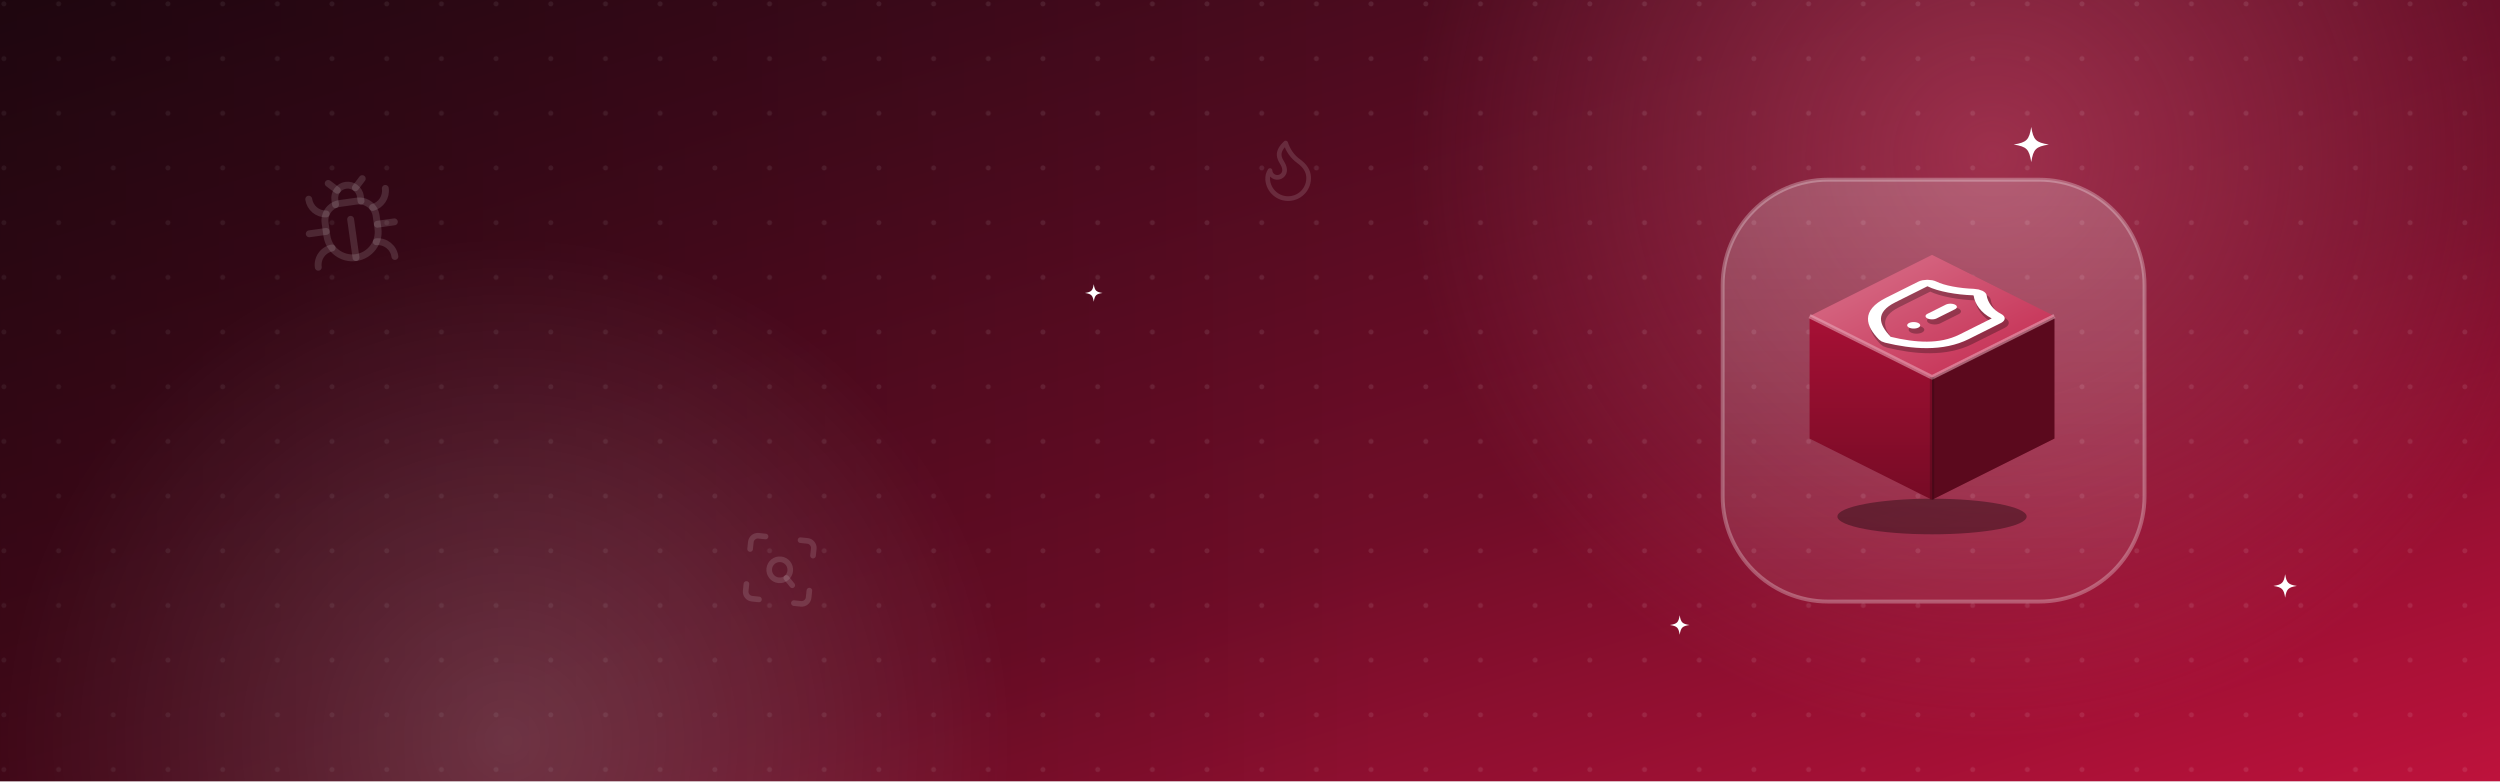
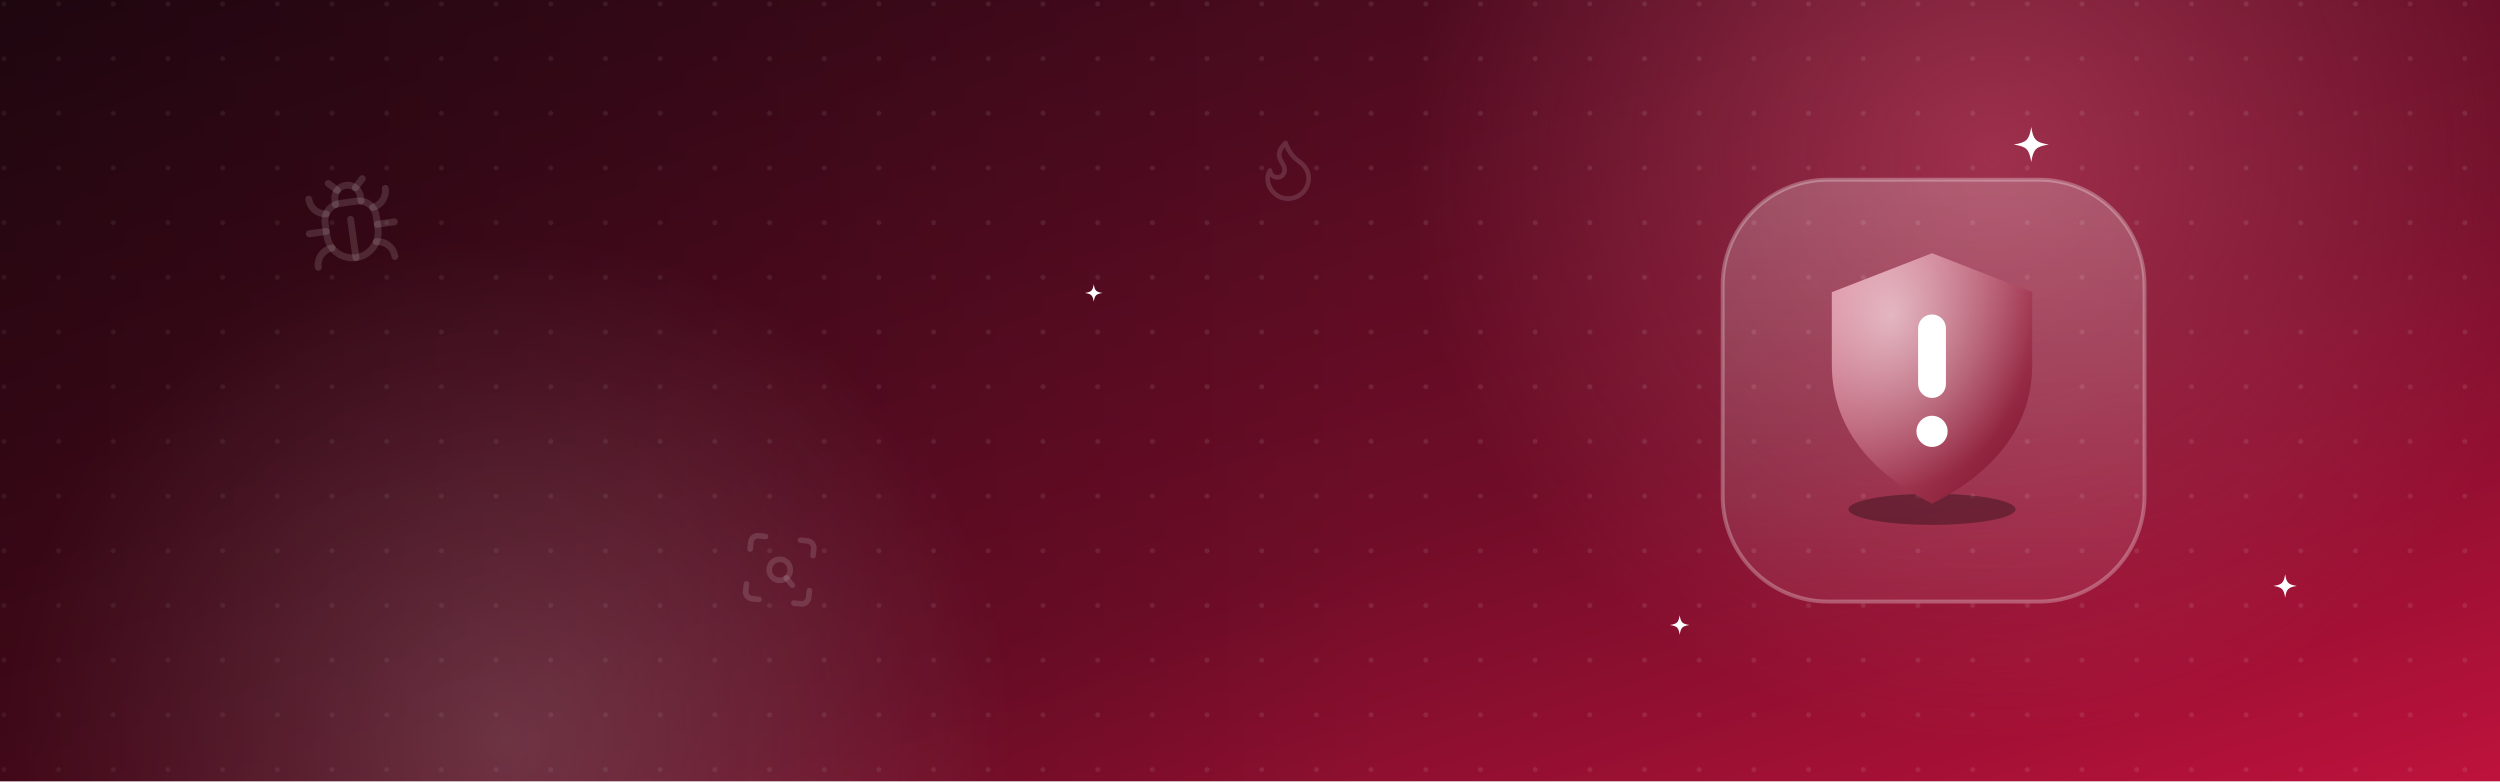
<svg xmlns="http://www.w3.org/2000/svg" viewBox="0 0 1280 400" role="img" aria-hidden="true">
  <defs>
    <linearGradient id="bg" x1="0" y1="0" x2="1" y2="1">
      <stop offset="0" stop-color="#2e0917" />
      <stop offset=".62" stop-color="#700d28" />
      <stop offset="1" stop-color="#be123c" />
    </linearGradient>
    <radialGradient id="o1">
      <stop offset="0" stop-color="#ce4d6d" stop-opacity=".55" />
      <stop offset="1" stop-color="#ce4d6d" stop-opacity="0" />
    </radialGradient>
    <radialGradient id="o2">
      <stop offset="0" stop-color="#ffffff" stop-opacity=".22" />
      <stop offset="1" stop-color="#ffffff" stop-opacity="0" />
    </radialGradient>
    <pattern id="dots" width="28" height="28" patternUnits="userSpaceOnUse">
      <circle cx="2" cy="2" r="1.3" fill="#ffffff" fill-opacity=".09" />
    </pattern>
    <linearGradient id="glass" x1="0" y1="0" x2="0" y2="1">
      <stop offset="0" stop-color="#ffffff" stop-opacity=".22" />
      <stop offset="1" stop-color="#ffffff" stop-opacity=".06" />
    </linearGradient>
    <linearGradient id="fade" x1="0" y1="0" x2="1" y2="0">
      <stop offset="0" stop-color="#000" stop-opacity=".35" />
      <stop offset=".55" stop-color="#000" stop-opacity="0" />
    </linearGradient>
-     <linearGradient id="bbt" x1="0" y1="0" x2="1" y2="1">
-       <stop offset="0" stop-color="#d9768e" />
-       <stop offset="1" stop-color="#c3254c" />
+     <linearGradient id="bbm" x1="0" y1="0" x2="1" y2="1">
+       <stop offset="0" stop-color="#db7d94" />
+       <stop offset="1" stop-color="#7c0c27" />
    </linearGradient>
-     <linearGradient id="bbl" x1="0" y1="0" x2="0" y2="1">
-       <stop offset="0" stop-color="#a71035" />
-       <stop offset="1" stop-color="#760b25" />
+     <linearGradient id="bbv" x1="0" y1="0" x2="0" y2="1">
+       <stop offset="0" stop-color="#db7d94" />
+       <stop offset="1" stop-color="#be123c" />
    </linearGradient>
-     <linearGradient id="bbsh" x1="0" y1="0" x2="1" y2="0">
+     <linearGradient id="bbw" x1="0" y1="0" x2="0" y2="1">
+       <stop offset="0" stop-color="#ffffff" />
+       <stop offset="1" stop-color="#dfe5ee" />
+     </linearGradient>
+     <linearGradient id="bbg" x1="0" y1="0" x2="0" y2="1">
+       <stop offset="0" stop-color="#ffe08a" />
+       <stop offset="1" stop-color="#f2a62b" />
+     </linearGradient>
+     <radialGradient id="bbh" cx=".3" cy=".25" r=".7">
+       <stop offset="0" stop-color="#fff" stop-opacity=".55" />
+       <stop offset="1" stop-color="#fff" stop-opacity="0" />
+     </radialGradient>
+     <linearGradient id="bbs" x1="0" y1="0" x2="1" y2="0">
      <stop offset="0" stop-color="#fff" stop-opacity="0" />
-       <stop offset=".5" stop-color="#fff" stop-opacity=".55" />
+       <stop offset=".5" stop-color="#fff" stop-opacity=".6" />
      <stop offset="1" stop-color="#fff" stop-opacity="0" />
    </linearGradient>
-     <clipPath id="bbc">
-       <path d="M32 10 L54 21 L32 32 L10 21 Z" />
-     </clipPath>
  </defs>
  <style>.b1,.b2,.f,.s,.k{transform-box:fill-box;transform-origin:50% 50%}
@keyframes b1{to{transform:translate(-90px,40px) scale(1.15)}}@keyframes b2{to{transform:translate(70px,-30px) scale(.9)}}
@keyframes f{0%,100%{transform:translateY(0)}50%{transform:translateY(-10px)}}
@keyframes s{0%,100%{opacity:.25;transform:scale(.5) rotate(0)}50%{opacity:.95;transform:scale(1) rotate(45deg)}}
@keyframes k{0%,100%{transform:translateY(0)}50%{transform:translateY(-6px)}}
.b1{animation:b1 16s ease-in-out infinite alternate}.b2{animation:b2 19s ease-in-out infinite alternate}
.f{animation:f 9s ease-in-out infinite}.f1{animation-duration:11s;animation-delay:-3s}.f2{animation-duration:13s;animation-delay:-6s}
.s{animation:s 3.4s ease-in-out infinite}.k{animation:k 6s ease-in-out infinite}
- @media (prefers-reduced-motion:reduce){.b1,.b2,.f,.s,.k{animation:none!important}}.bbbob,.bbshadow{transform-box:fill-box;transform-origin:50% 50%}@keyframes bbb{0%,100%{transform:translateY(0)}50%{transform:translateY(-2.2px)}}@keyframes bbsd{0%,100%{transform:scaleX(1);opacity:.35}50%{transform:scaleX(.86);opacity:.22}}@keyframes bbs{0%,55%{transform:translateX(0)}100%{transform:translateX(78px)}}@keyframes bbg{0%,100%{opacity:.9}50%{opacity:1}}.bbbob{animation:bbb 4.2s ease-in-out infinite}.bbshadow{animation:bbsd 4.2s ease-in-out infinite}.bbshine{animation:bbs 5.5s ease-in-out infinite}.bbglow{animation:bbg 4.2s ease-in-out infinite}</style>
+ @media (prefers-reduced-motion:reduce){.b1,.b2,.f,.s,.k{animation:none!important}}.bbfl,.bbpu,.bbbl,.bbsp,.bbwg,.bbri,.bbsd,.bbpop{transform-box:fill-box;transform-origin:50% 50%}.bbgr{transform-box:fill-box;transform-origin:50% 100%}@keyframes bbfl{0%,100%{transform:translateY(0)}50%{transform:translateY(-2px)}}.bbfl{animation:bbfl 4.2s ease-in-out infinite}@keyframes bbsd{0%,100%{transform:scaleX(1);opacity:.32}50%{transform:scaleX(.85);opacity:.2}}.bbsd{animation:bbsd 4.2s ease-in-out infinite}@keyframes bbpu{0%,100%{opacity:.55}50%{opacity:1}}.bbpu{animation:bbpu 2.4s ease-in-out infinite}@keyframes bbbl{0%,44%,56%,100%{opacity:1}50%{opacity:.15}}.bbbl{animation:bbbl 3s steps(1,end) infinite}@keyframes bbsp{to{transform:rotate(360deg)}}.bbsp{animation:bbsp 14s linear infinite}@keyframes bbwg{0%,100%{transform:rotate(-6deg)}50%{transform:rotate(6deg)}}.bbwg{animation:bbwg 3.4s ease-in-out infinite}@keyframes bbri{0%{transform:translateY(2px);opacity:.7}100%{transform:translateY(-3.5px);opacity:1}}.bbri{animation:bbri 1.6s ease-in-out infinite alternate}@keyframes bbgr{0%,100%{transform:scaleY(.55)}50%{transform:scaleY(1)}}.bbgr{animation:bbgr 2.8s ease-in-out infinite}@keyframes bbpop{0%,100%{transform:scale(.9)}50%{transform:scale(1.08)}}.bbpop{animation:bbpop 2.6s ease-in-out infinite}@keyframes bbsh{0%,60%{transform:translateX(-30px)}100%{transform:translateX(70px)}}.bbsh{animation:bbsh 5s ease-in-out infinite}@keyframes bbdash{to{stroke-dashoffset:-40}}.bbdash{animation:bbdash 2.4s linear infinite}@keyframes bbsw{0%,100%{transform:rotate(-50deg)}50%{transform:rotate(35deg)}}</style>
  <rect width="1280" height="400" fill="url(#bg)" />
  <circle class="b1" cx="1020" cy="80" r="300" fill="url(#o1)" />
  <circle class="b2" cx="260" cy="380" r="260" fill="url(#o2)" />
  <rect width="1280" height="400" fill="url(#dots)" />
  <rect width="1280" height="400" fill="url(#fade)" />
  <g transform="translate(150 92) rotate(-8) scale(2.2)">
    <g class="f f0" fill="none" stroke="#ffffff" stroke-opacity=".13" stroke-width="1.6" stroke-linecap="round" stroke-linejoin="round">
      <path d="M12 20v-9" />
      <path d="M14 7a4 4 0 0 1 4 4v3a6 6 0 0 1-12 0v-3a4 4 0 0 1 4-4z" />
      <path d="M14.12 3.88 16 2" />
      <path d="M21 21a4 4 0 0 0-3.81-4" />
      <path d="M21 5a4 4 0 0 1-3.55 3.97" />
      <path d="M22 13h-4" />
      <path d="M3 21a4 4 0 0 1 3.81-4" />
      <path d="M3 5a4 4 0 0 0 3.55 3.97" />
      <path d="M6 13H2" />
      <path d="m8 2 1.88 1.88" />
      <path d="M9 7.13V6a3 3 0 1 1 6 0v1.13" />
    </g>
  </g>
  <g transform="translate(380 268) rotate(6) scale(1.8)">
    <g class="f f1" fill="none" stroke="#ffffff" stroke-opacity=".13" stroke-width="1.6" stroke-linecap="round" stroke-linejoin="round">
      <path d="M3 7V5a2 2 0 0 1 2-2h2" />
      <path d="M17 3h2a2 2 0 0 1 2 2v2" />
      <path d="M21 17v2a2 2 0 0 1-2 2h-2" />
      <path d="M7 21H5a2 2 0 0 1-2-2v-2" />
      <circle cx="12" cy="12" r="3" />
      <path d="m16 16-1.9-1.9" />
    </g>
  </g>
  <g transform="translate(640 70) rotate(-4) scale(1.5)">
    <g class="f f2" fill="none" stroke="#ffffff" stroke-opacity=".13" stroke-width="1.6" stroke-linecap="round" stroke-linejoin="round">
      <path d="M12 3q1 4 4 6.5t3 5.5a1 1 0 0 1-14 0 5 5 0 0 1 1-3 1 1 0 0 0 5 0c0-2-1.5-3-1.5-5q0-2 2.5-4" />
    </g>
  </g>
  <g class="k">
    <rect x="882" y="92" width="216" height="216" rx="54" fill="url(#glass)" stroke="#ffffff" stroke-opacity=".28" stroke-width="2" />
-     <g transform="translate(898 102) scale(2.85)">
-       <g class="bbbob">
-         <ellipse cx="32" cy="57" rx="17" ry="3.2" fill="#000" opacity=".35" class="bbshadow" />
-         <path d="M10 21 L32 32 V54 L10 43 Z" fill="url(#bbl)" />
-         <path d="M54 21 L32 32 V54 L54 43 Z" fill="#5b091d" />
-         <path d="M32 10 L54 21 L32 32 L10 21 Z" fill="url(#bbt)" />
-         <path d="M10 21 L32 32 L54 21" fill="none" stroke="#e8acbb" stroke-opacity=".55" stroke-width=".8" stroke-linejoin="round" />
-         <path d="M32 32 V54" stroke="#000" stroke-opacity=".18" stroke-width=".8" />
+     <g transform="translate(898 104) scale(2.85)">
+       <clipPath id="bbc">
+         <path d="M32 9 50 16v13c0 12-8 20-18 25-10-5-18-13-18-25V16z" />
+       </clipPath>
+       <ellipse class="bbsd" cx="32" cy="55" rx="15" ry="2.8" fill="#000" opacity=".32" />
+       <g class="bbfl">
+         <path d="M32 9 50 16v13c0 12-8 20-18 25-10-5-18-13-18-25V16z" fill="url(#bbm)" />
+         <path d="M32 9 50 16v13c0 12-8 20-18 25-10-5-18-13-18-25V16z" fill="url(#bbh)" />
        <g clip-path="url(#bbc)">
-           <rect class="bbshine" x="-14" y="6" width="14" height="30" fill="url(#bbsh)" transform="skewX(-25)" />
+           <rect class="bbsh" x="0" y="0" width="10" height="64" fill="url(#bbs)" transform="skewX(-20)" />
        </g>
-         <g transform="translate(.5 .8)">
-           <g transform="matrix(0.825 0.4125 -0.825 0.4125 32 11.100)" fill="none" stroke="#000" stroke-opacity=".28" stroke-width="2.4" stroke-linecap="round" stroke-linejoin="round">
-             <path d="M20 13c0 5-3.5 7.5-7.66 8.95a1 1 0 0 1-.67-.01C7.5 20.5 4 18 4 13V6a1 1 0 0 1 1-1c2 0 4.5-1.2 6.24-2.72a1.17 1.17 0 0 1 1.52 0C14.51 3.81 17 5 19 5a1 1 0 0 1 1 1z" />
-             <path d="M12 8v4" />
-             <path d="M12 16h.01" />
-           </g>
-         </g>
-         <g class="bbglow" transform="matrix(0.825 0.4125 -0.825 0.4125 32 11.100)" fill="none" stroke="#fff" stroke-width="2" stroke-linecap="round" stroke-linejoin="round">
-           <path d="M20 13c0 5-3.5 7.5-7.66 8.95a1 1 0 0 1-.67-.01C7.5 20.5 4 18 4 13V6a1 1 0 0 1 1-1c2 0 4.5-1.2 6.24-2.72a1.17 1.17 0 0 1 1.52 0C14.51 3.81 17 5 19 5a1 1 0 0 1 1 1z" />
-           <path d="M12 8v4" />
-           <path d="M12 16h.01" />
+         <g class="bbpu">
+           <rect x="29.5" y="20" width="5" height="15" rx="2.5" fill="#fff" />
+           <circle cx="32" cy="41" r="2.8" fill="#fff" />
        </g>
      </g>
    </g>
  </g>
  <g transform="translate(1040 74) scale(0.9)">
    <path class="s" style="animation-delay:0s" d="M0 -10 C1.2 -2.6 2.6 -1.2 10 0 C2.6 1.2 1.2 2.6 0 10 C-1.2 2.6 -2.6 1.2 -10 0 C-2.6 -1.2 -1.2 -2.6 0 -10Z" fill="#ffffff" />
  </g>
  <g transform="translate(1170 300) scale(0.6)">
    <path class="s" style="animation-delay:1.1s" d="M0 -10 C1.2 -2.6 2.6 -1.2 10 0 C2.6 1.2 1.2 2.6 0 10 C-1.2 2.6 -2.6 1.2 -10 0 C-2.6 -1.2 -1.2 -2.6 0 -10Z" fill="#ffffff" />
  </g>
  <g transform="translate(860 320) scale(0.5)">
    <path class="s" style="animation-delay:2.2s" d="M0 -10 C1.2 -2.6 2.6 -1.2 10 0 C2.6 1.2 1.2 2.6 0 10 C-1.2 2.6 -2.6 1.2 -10 0 C-2.6 -1.2 -1.2 -2.6 0 -10Z" fill="#ffffff" />
  </g>
  <g transform="translate(560 150) scale(0.45)">
    <path class="s" style="animation-delay:0.6s" d="M0 -10 C1.2 -2.6 2.6 -1.2 10 0 C2.6 1.2 1.2 2.6 0 10 C-1.2 2.6 -2.6 1.2 -10 0 C-2.6 -1.2 -1.2 -2.6 0 -10Z" fill="#ffffff" />
  </g>
</svg>
